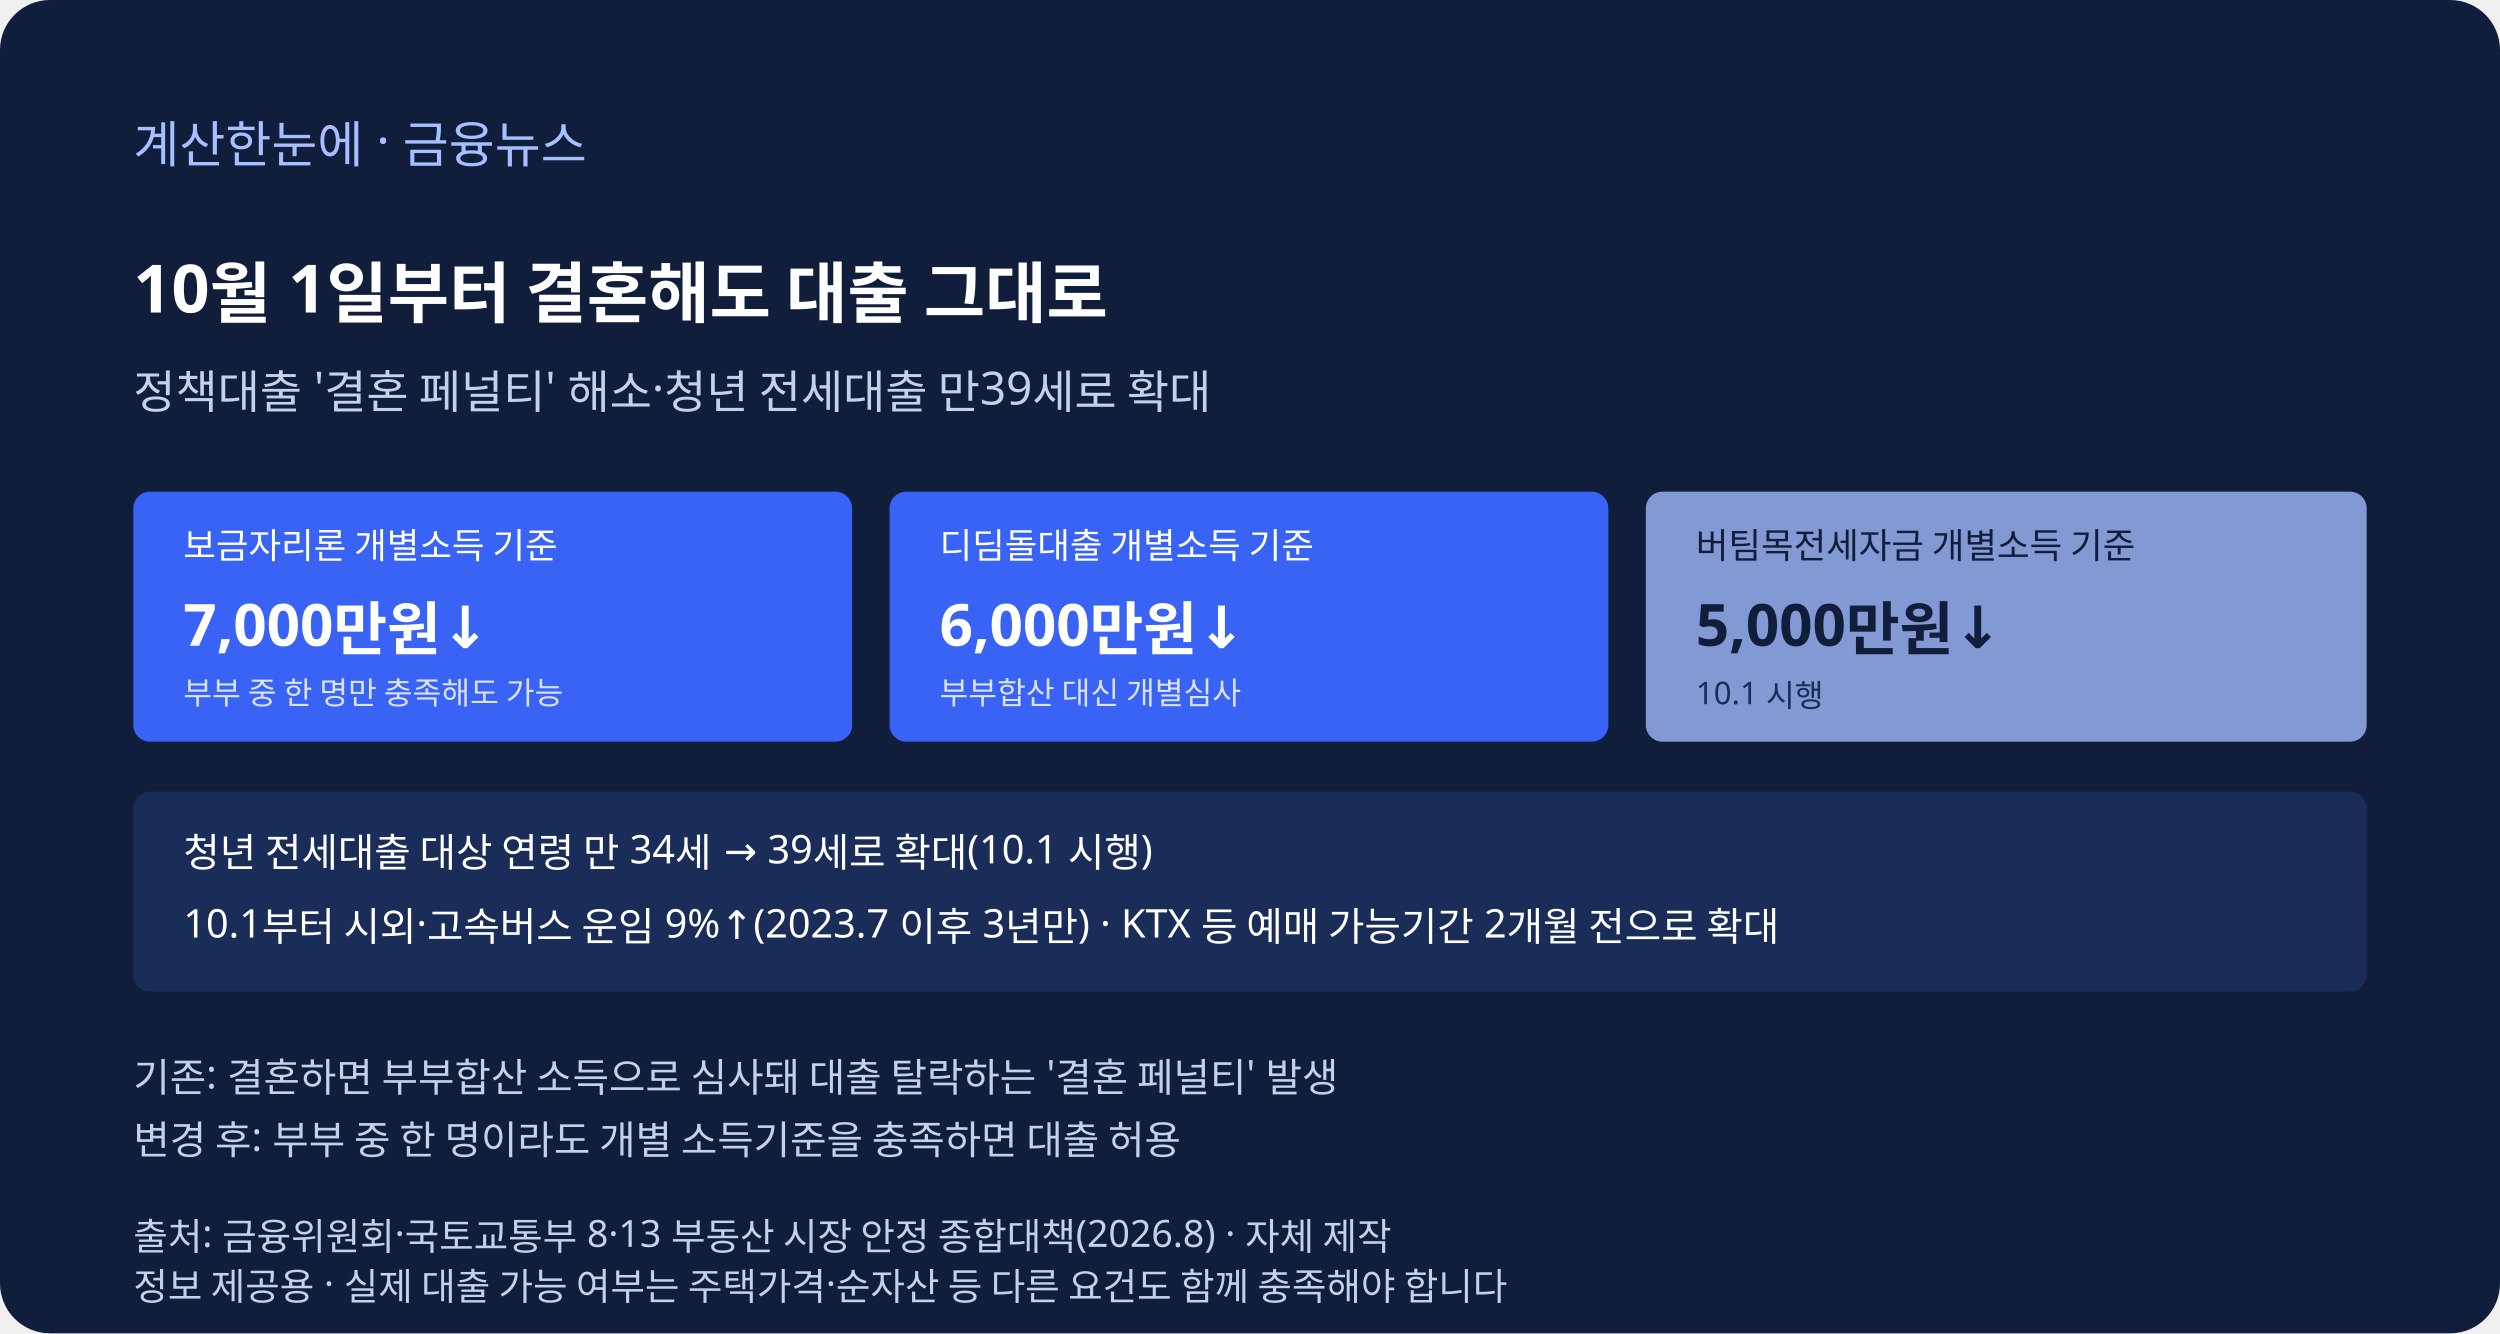
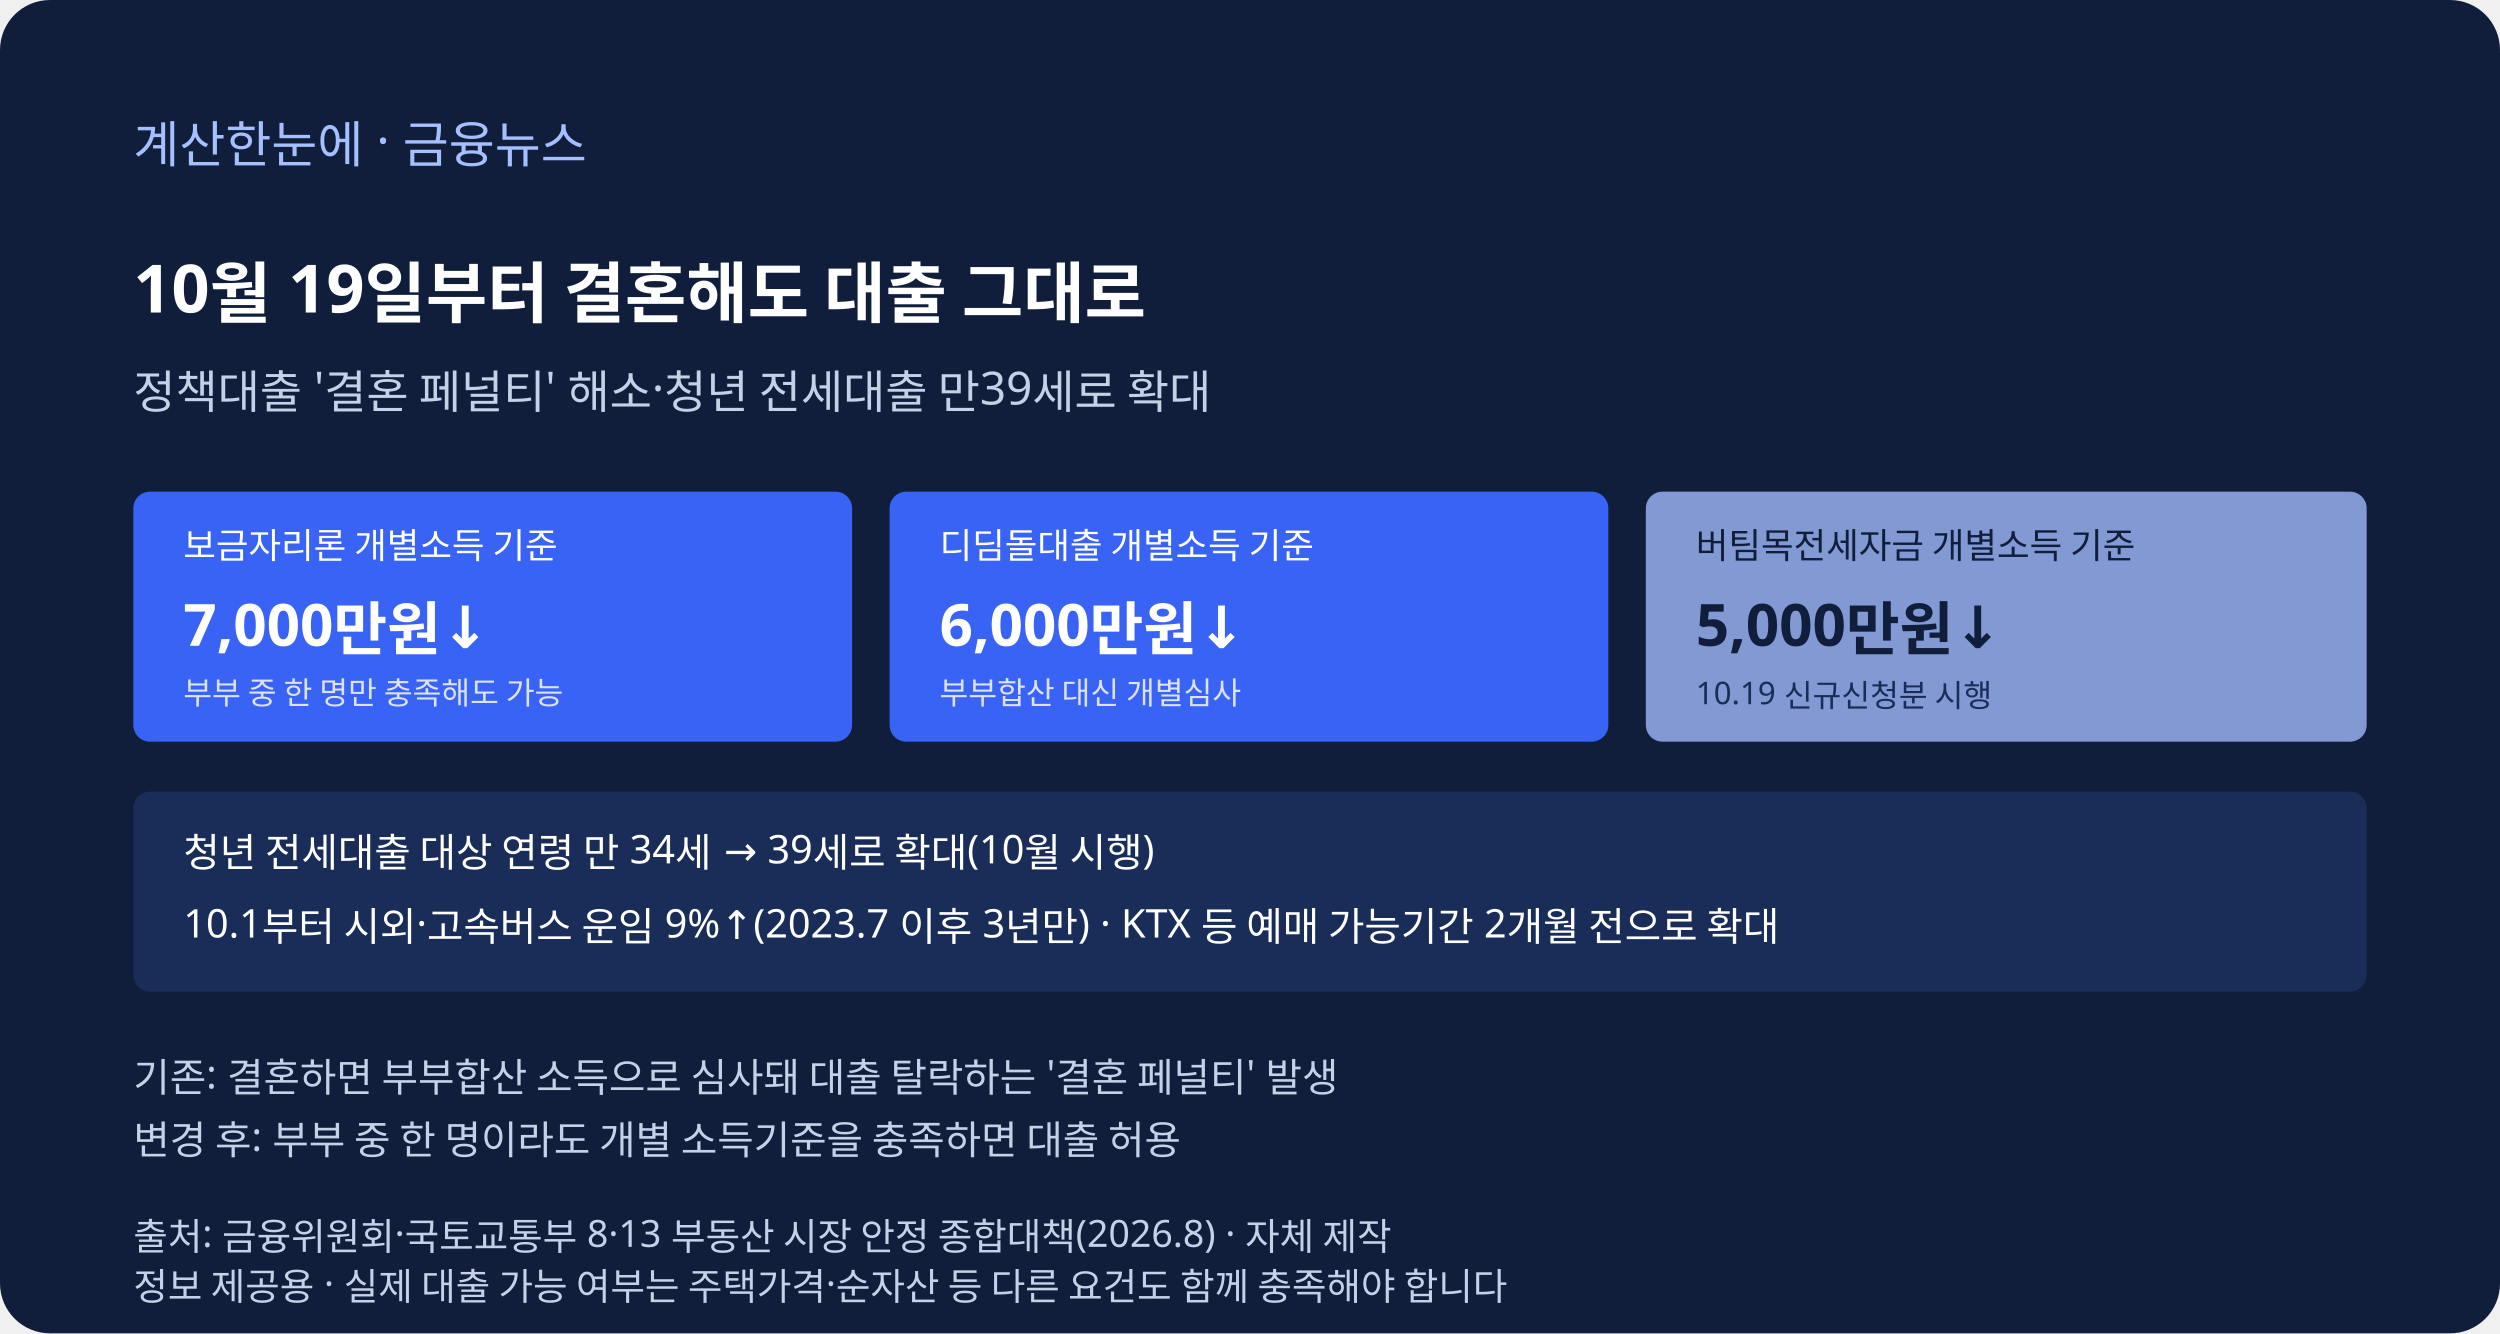
<svg xmlns="http://www.w3.org/2000/svg" width="1200" height="640" viewBox="0 0 1200 640">
  <rect width="1200" height="640" rx="24" fill="#101e3c" />
  <g font-family="Malgun Gothic, sans-serif" fill="white">
    <text x="64" y="78" font-size="24" fill="#a6bfff">계산한눈에 · 금융뉴스</text>
-     <text x="64" y="150" font-size="32" font-weight="bold">10월 1일부터 결혼해도 대출 그대로</text>
+     <text x="64" y="150" font-size="32" font-weight="bold">10월 19일부터 결혼해도 대출 그대로</text>
    <text x="64" y="196" font-size="22" fill="#c5d1e7">정책대출 '결혼 페널티' 해소·청년 전세대출 만39세로 확대</text>
    <rect x="64" y="236" width="345" height="120" rx="8" fill="#3863f5" />
    <text x="88" y="268" font-size="17">보금자리론 개별소득 기준</text>
    <text x="88" y="310" font-size="28" font-weight="bold">7,000만원↓</text>
    <text x="88" y="338" font-size="15" fill="#dce3ff">부부 중 한 명만 충족해도 가능</text>
    <rect x="427" y="236" width="345" height="120" rx="8" fill="#3863f5" />
    <text x="451" y="268" font-size="17">디딤돌대출 개별소득 기준</text>
    <text x="451" y="310" font-size="28" font-weight="bold">6,000만원↓</text>
    <text x="451" y="338" font-size="15" fill="#dce3ff">부부합산 대신 개별심사</text>
    <rect x="790" y="236" width="346" height="120" rx="8" fill="#8299d4" />
    <text x="814" y="268" font-size="17" fill="#101e3c">버팀목전세자금 개별소득 기준</text>
    <text x="814" y="310" font-size="28" font-weight="bold" fill="#101e3c">5,000만원↓</text>
-     <text x="814" y="338" font-size="15" fill="#1a2c58">10.1 시행</text>
+     <text x="814" y="338" font-size="15" fill="#1a2c58">10.19 신규신청분 시행</text>
    <rect x="64" y="380" width="1072" height="96" rx="8" fill="#1a2c58" />
-     <text x="88" y="416" font-size="19">청년 전세대출 대상 연령 만 34세 → 39세로 확대(10.1 시행)</text>
+     <text x="88" y="416" font-size="19">청년 전세대출 대상 연령 만 34세 → 39세로 확대(10월 시행)</text>
    <text x="88" y="450" font-size="19">10.1부터 시외·고속버스 운임 9%↑(2023.7 이후 3년만) · KTX 등 예매 가능기간 2개월 전으로 확대</text>
    <text x="64" y="524" font-size="19" fill="#c5d1e7">기존: 결혼하면 부부합산 소득으로 심사돼 대출 탈락하는 '결혼 페널티' 발생</text>
    <text x="64" y="554" font-size="19" fill="#c5d1e7">변경 후: 부부 중 한 명이라도 개별 소득기준을 충족하면 대출 허용</text>
    <text x="64" y="600" font-size="18" fill="#c5d1e7">출처: 금융위원회·국토교통부 8·13 부동산 시장 안정 종합대책(2026.8) · 자체 제작</text>
    <text x="64" y="624" font-size="18" fill="#c5d1e7">정보 제공용 · 실제 대출 가능 여부는 주택가격·순자산 등 다른 요건도 함께 충족해야 합니다</text>
  </g>
</svg>
